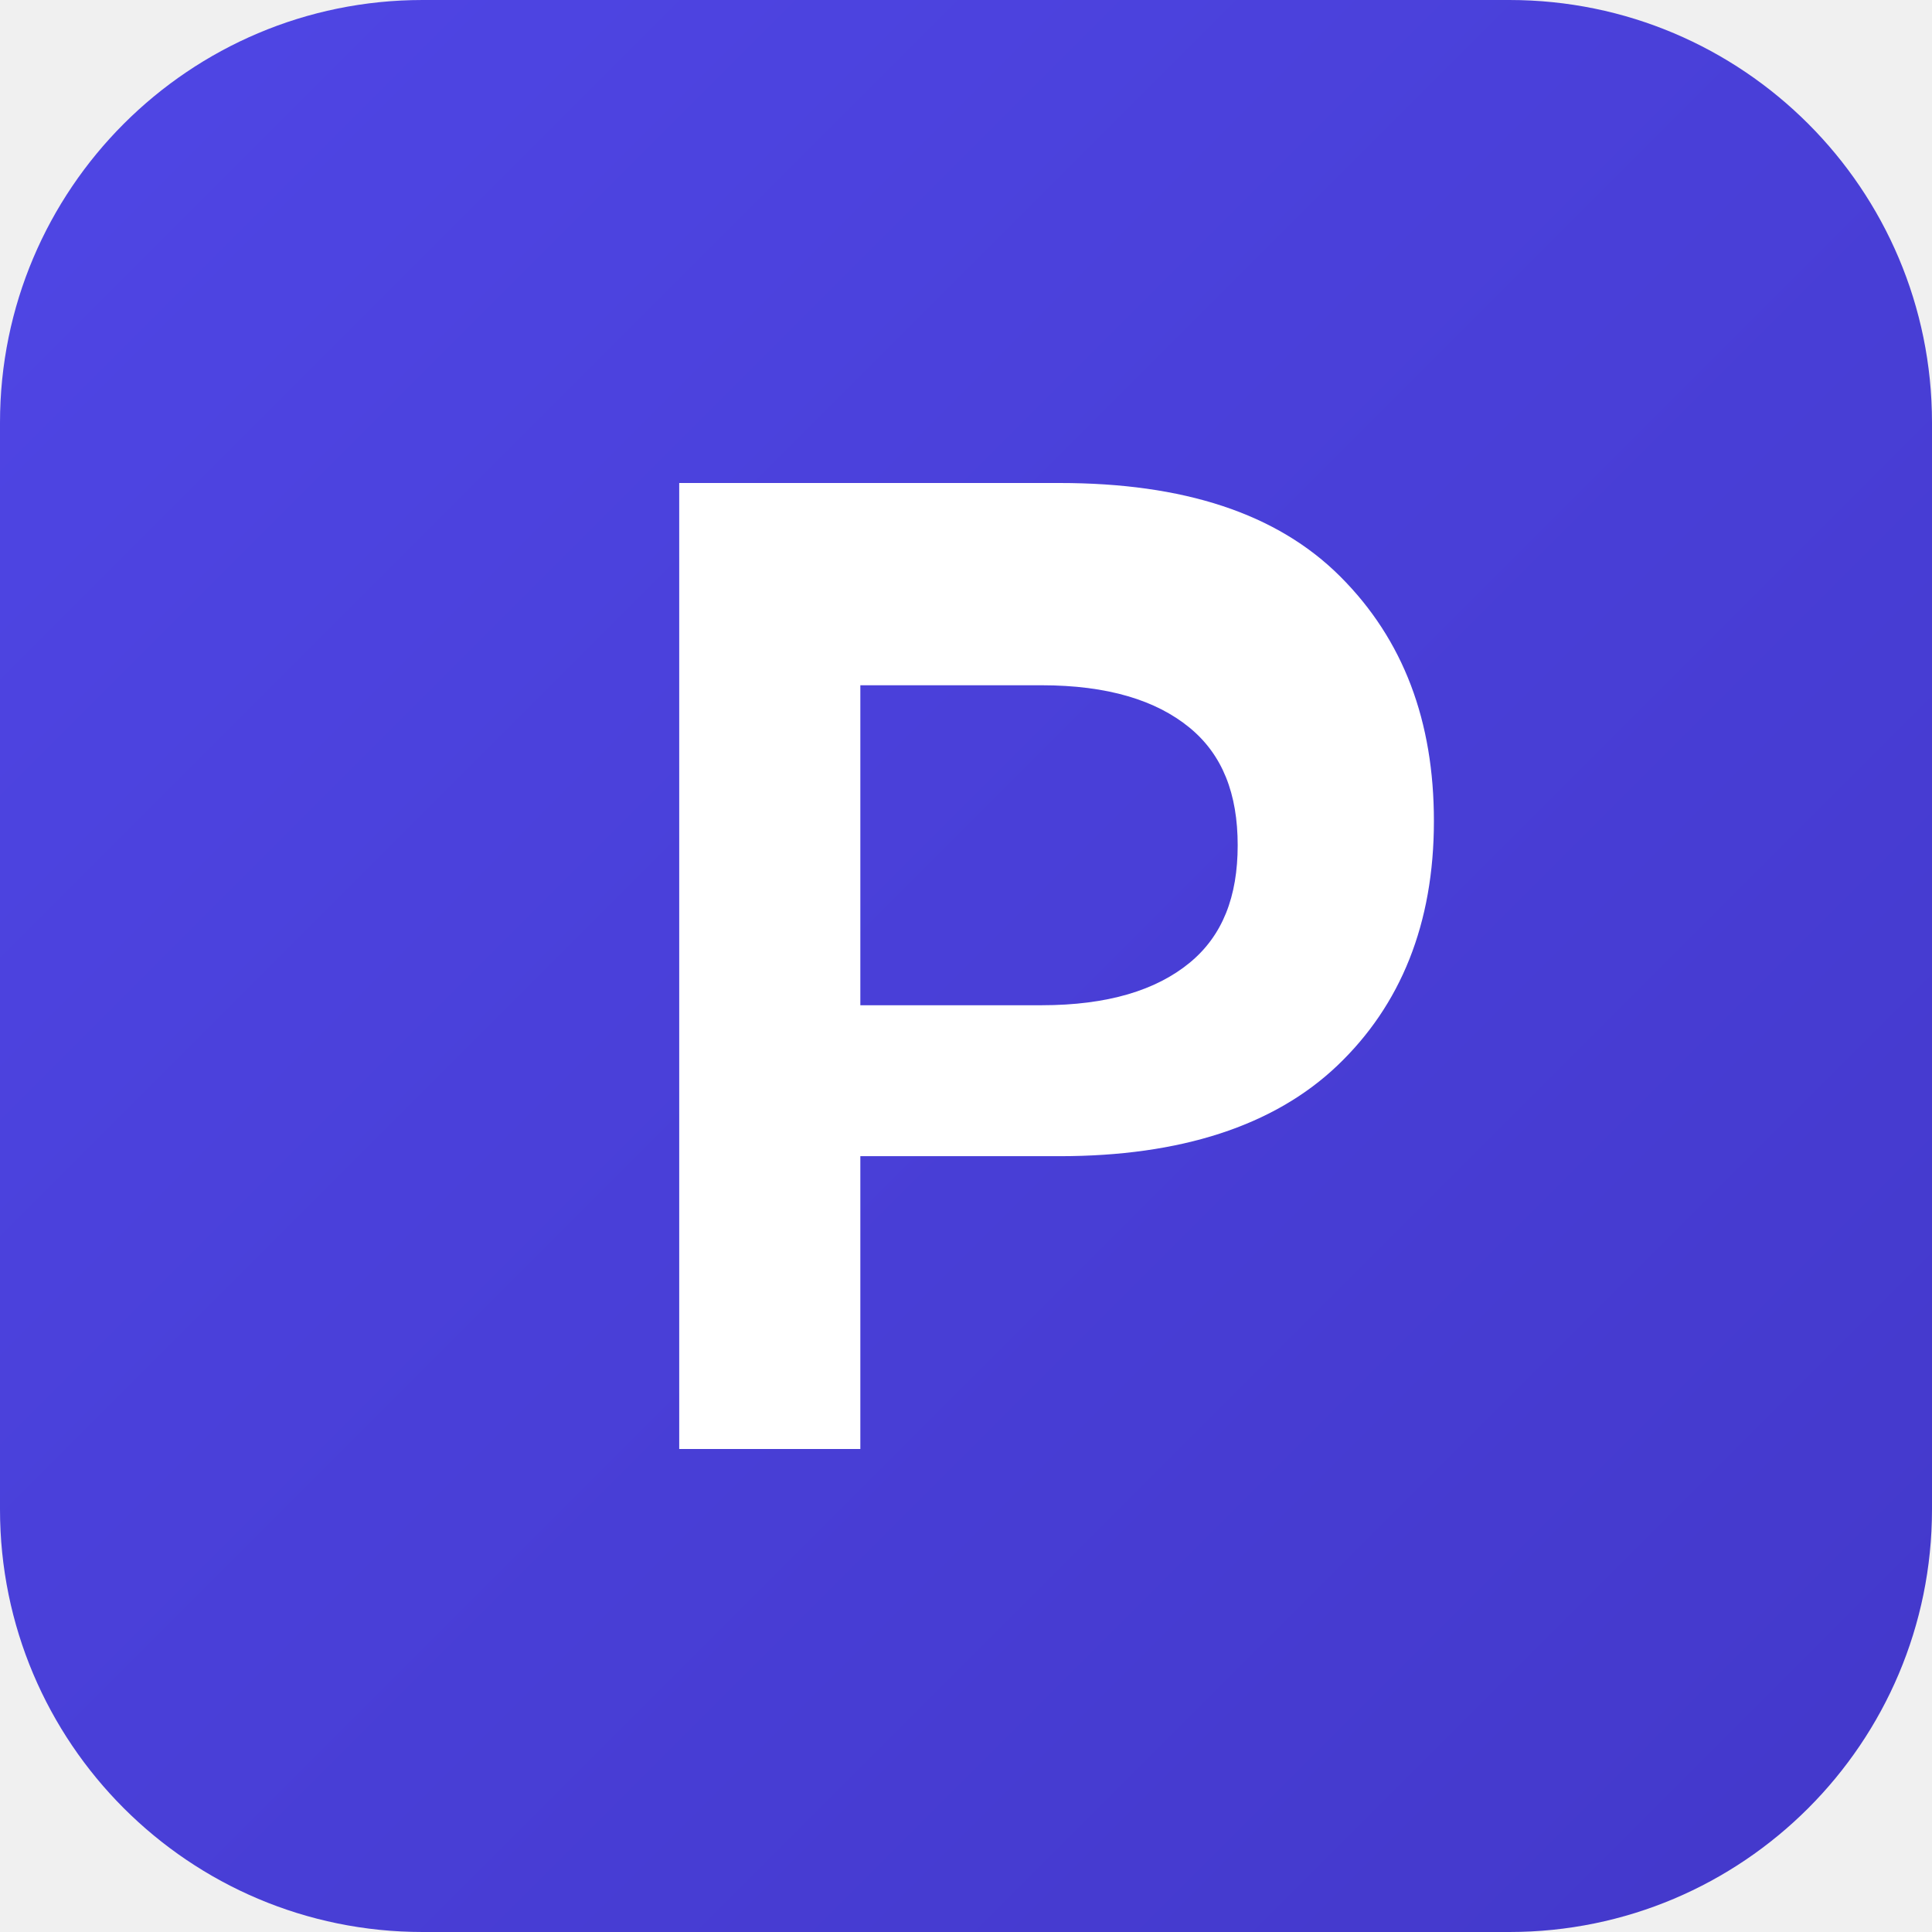
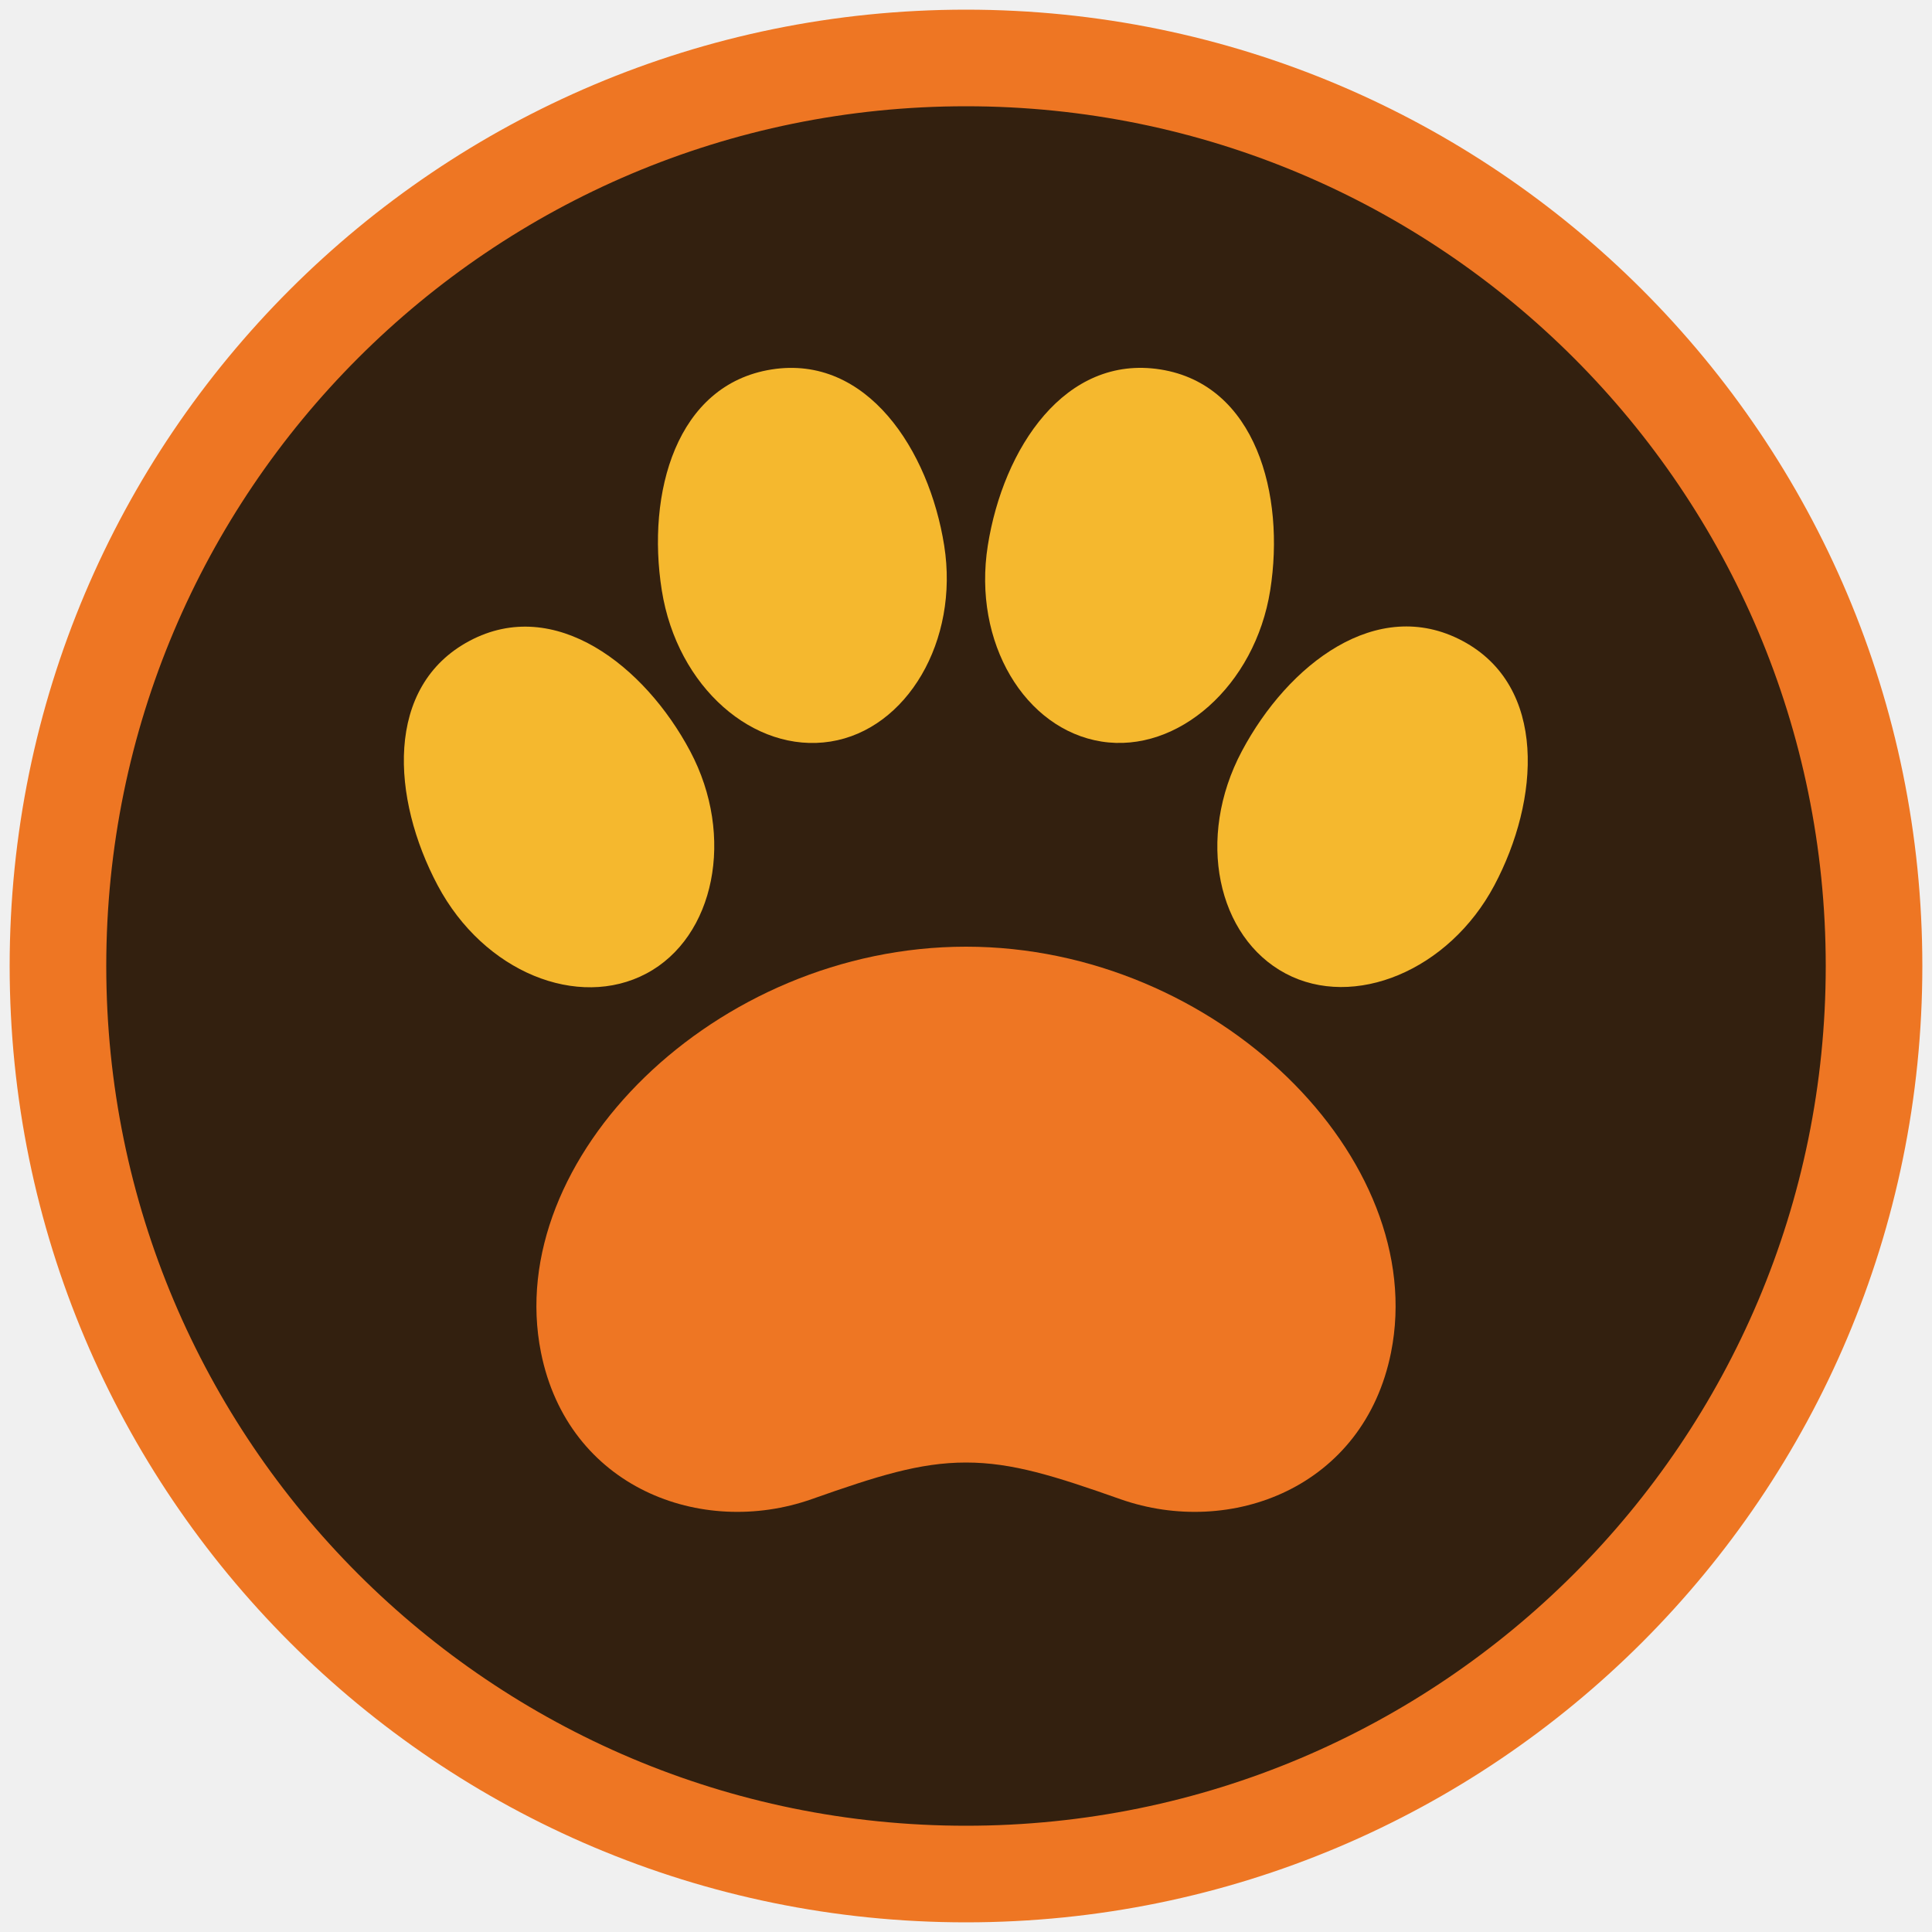
- <svg xmlns="http://www.w3.org/2000/svg" viewBox="0 0 64 64">
-   <defs>
-     <linearGradient id="g" x1="0%" y1="0%" x2="100%" y2="100%">
-       <stop offset="0%" stop-color="#4f46e5" />
-       <stop offset="100%" stop-color="#4338ca" />
-     </linearGradient>
-   </defs>
-   <rect width="64" height="64" rx="14" ry="14" fill="url(#g)" />
-   <path fill="#ffffff" d="M22.5 16h12.6c4.1 0 7.2 1 9.3 3.1 2.1 2.1 3.1 4.8 3.1 8.1 0 3.4-1.1 6.1-3.2 8.1-2.1 2-5.2 3-9.2 3h-6.6V48h-6V16zm6 17.3h6c2.2 0 3.8-.5 4.9-1.4 1.1-.9 1.6-2.2 1.6-3.9 0-1.7-.5-3-1.6-3.9-1.1-.9-2.7-1.4-4.9-1.4h-6v10.6z" />
+ <svg xmlns="http://www.w3.org/2000/svg" viewBox="0 0 100 100">
+   <circle cx="50" cy="50" r="47" fill="#33200F" stroke="#EE7623" stroke-width="5" />
+   <path d="M50 49c-13 0-24 11-22 21 1.4 7 8.3 9.6 14 7.6 3.4-1.2 5.6-1.9 8-1.9s4.6.7 8 1.9c5.7 2 12.6-.6 14-7.6 2-10-9-21-22-21z" fill="#EE7623" />
+   <g transform="rotate(-28 29 42)">
+     <path d="M29 32c5 0 7.4 5.4 7.4 10.4S33 51.5 29 51.5s-7.4-4-7.4-9.1S24 32 29 32z" fill="#F5B82E" />
+   </g>
+   <g transform="rotate(-9 41.5 29)">
+     <path d="M41.5 19c5 0 7.4 5.4 7.4 10.4S45.5 38.5 41.5 38.5s-7.4-4-7.4-9.1S36.5 19 41.5 19z" fill="#F5B82E" />
+   </g>
+   <g transform="rotate(9 58.5 29)">
+     <path d="M58.5 19c5 0 7.4 5.4 7.4 10.4S62.5 38.5 58.5 38.5s-7.4-4-7.4-9.1S53.5 19 58.5 19z" fill="#F5B82E" />
+   </g>
+   <g transform="rotate(28 71 42)">
+     <path d="M71 32c5 0 7.4 5.4 7.4 10.4S75 51.5 71 51.5s-7.4-4-7.4-9.1S66 32 71 32z" fill="#F5B82E" />
+   </g>
</svg>
